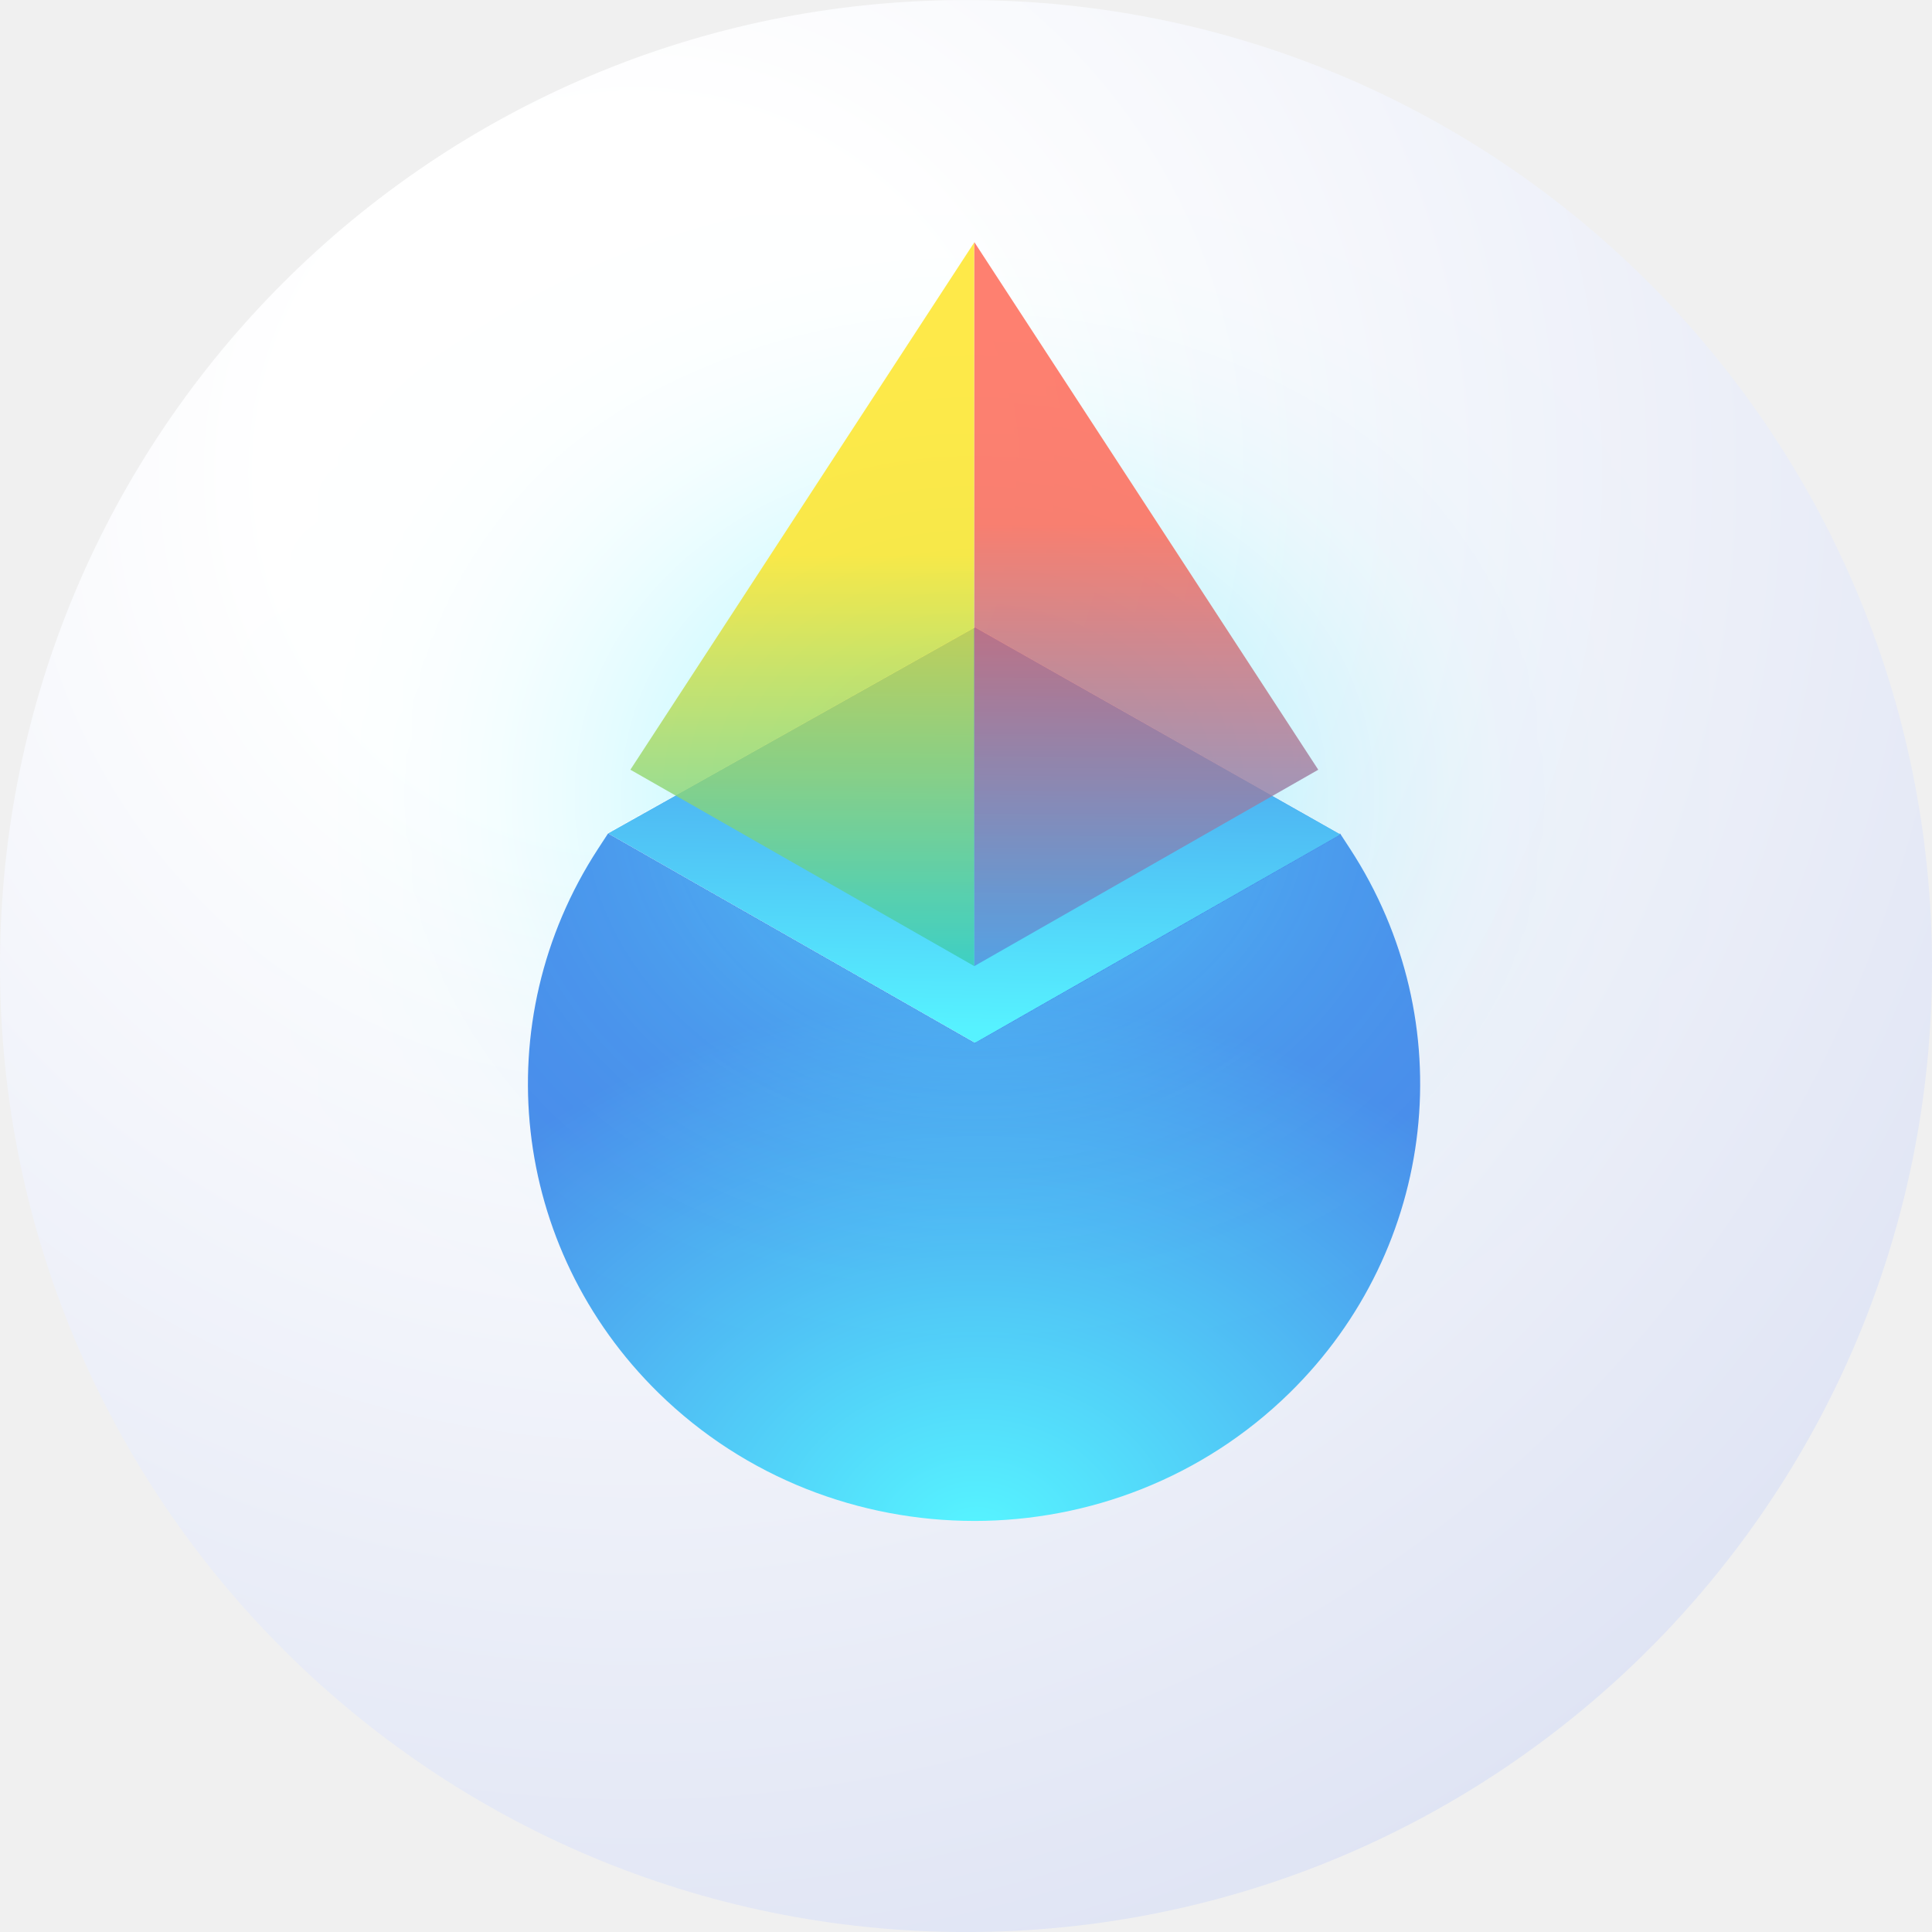
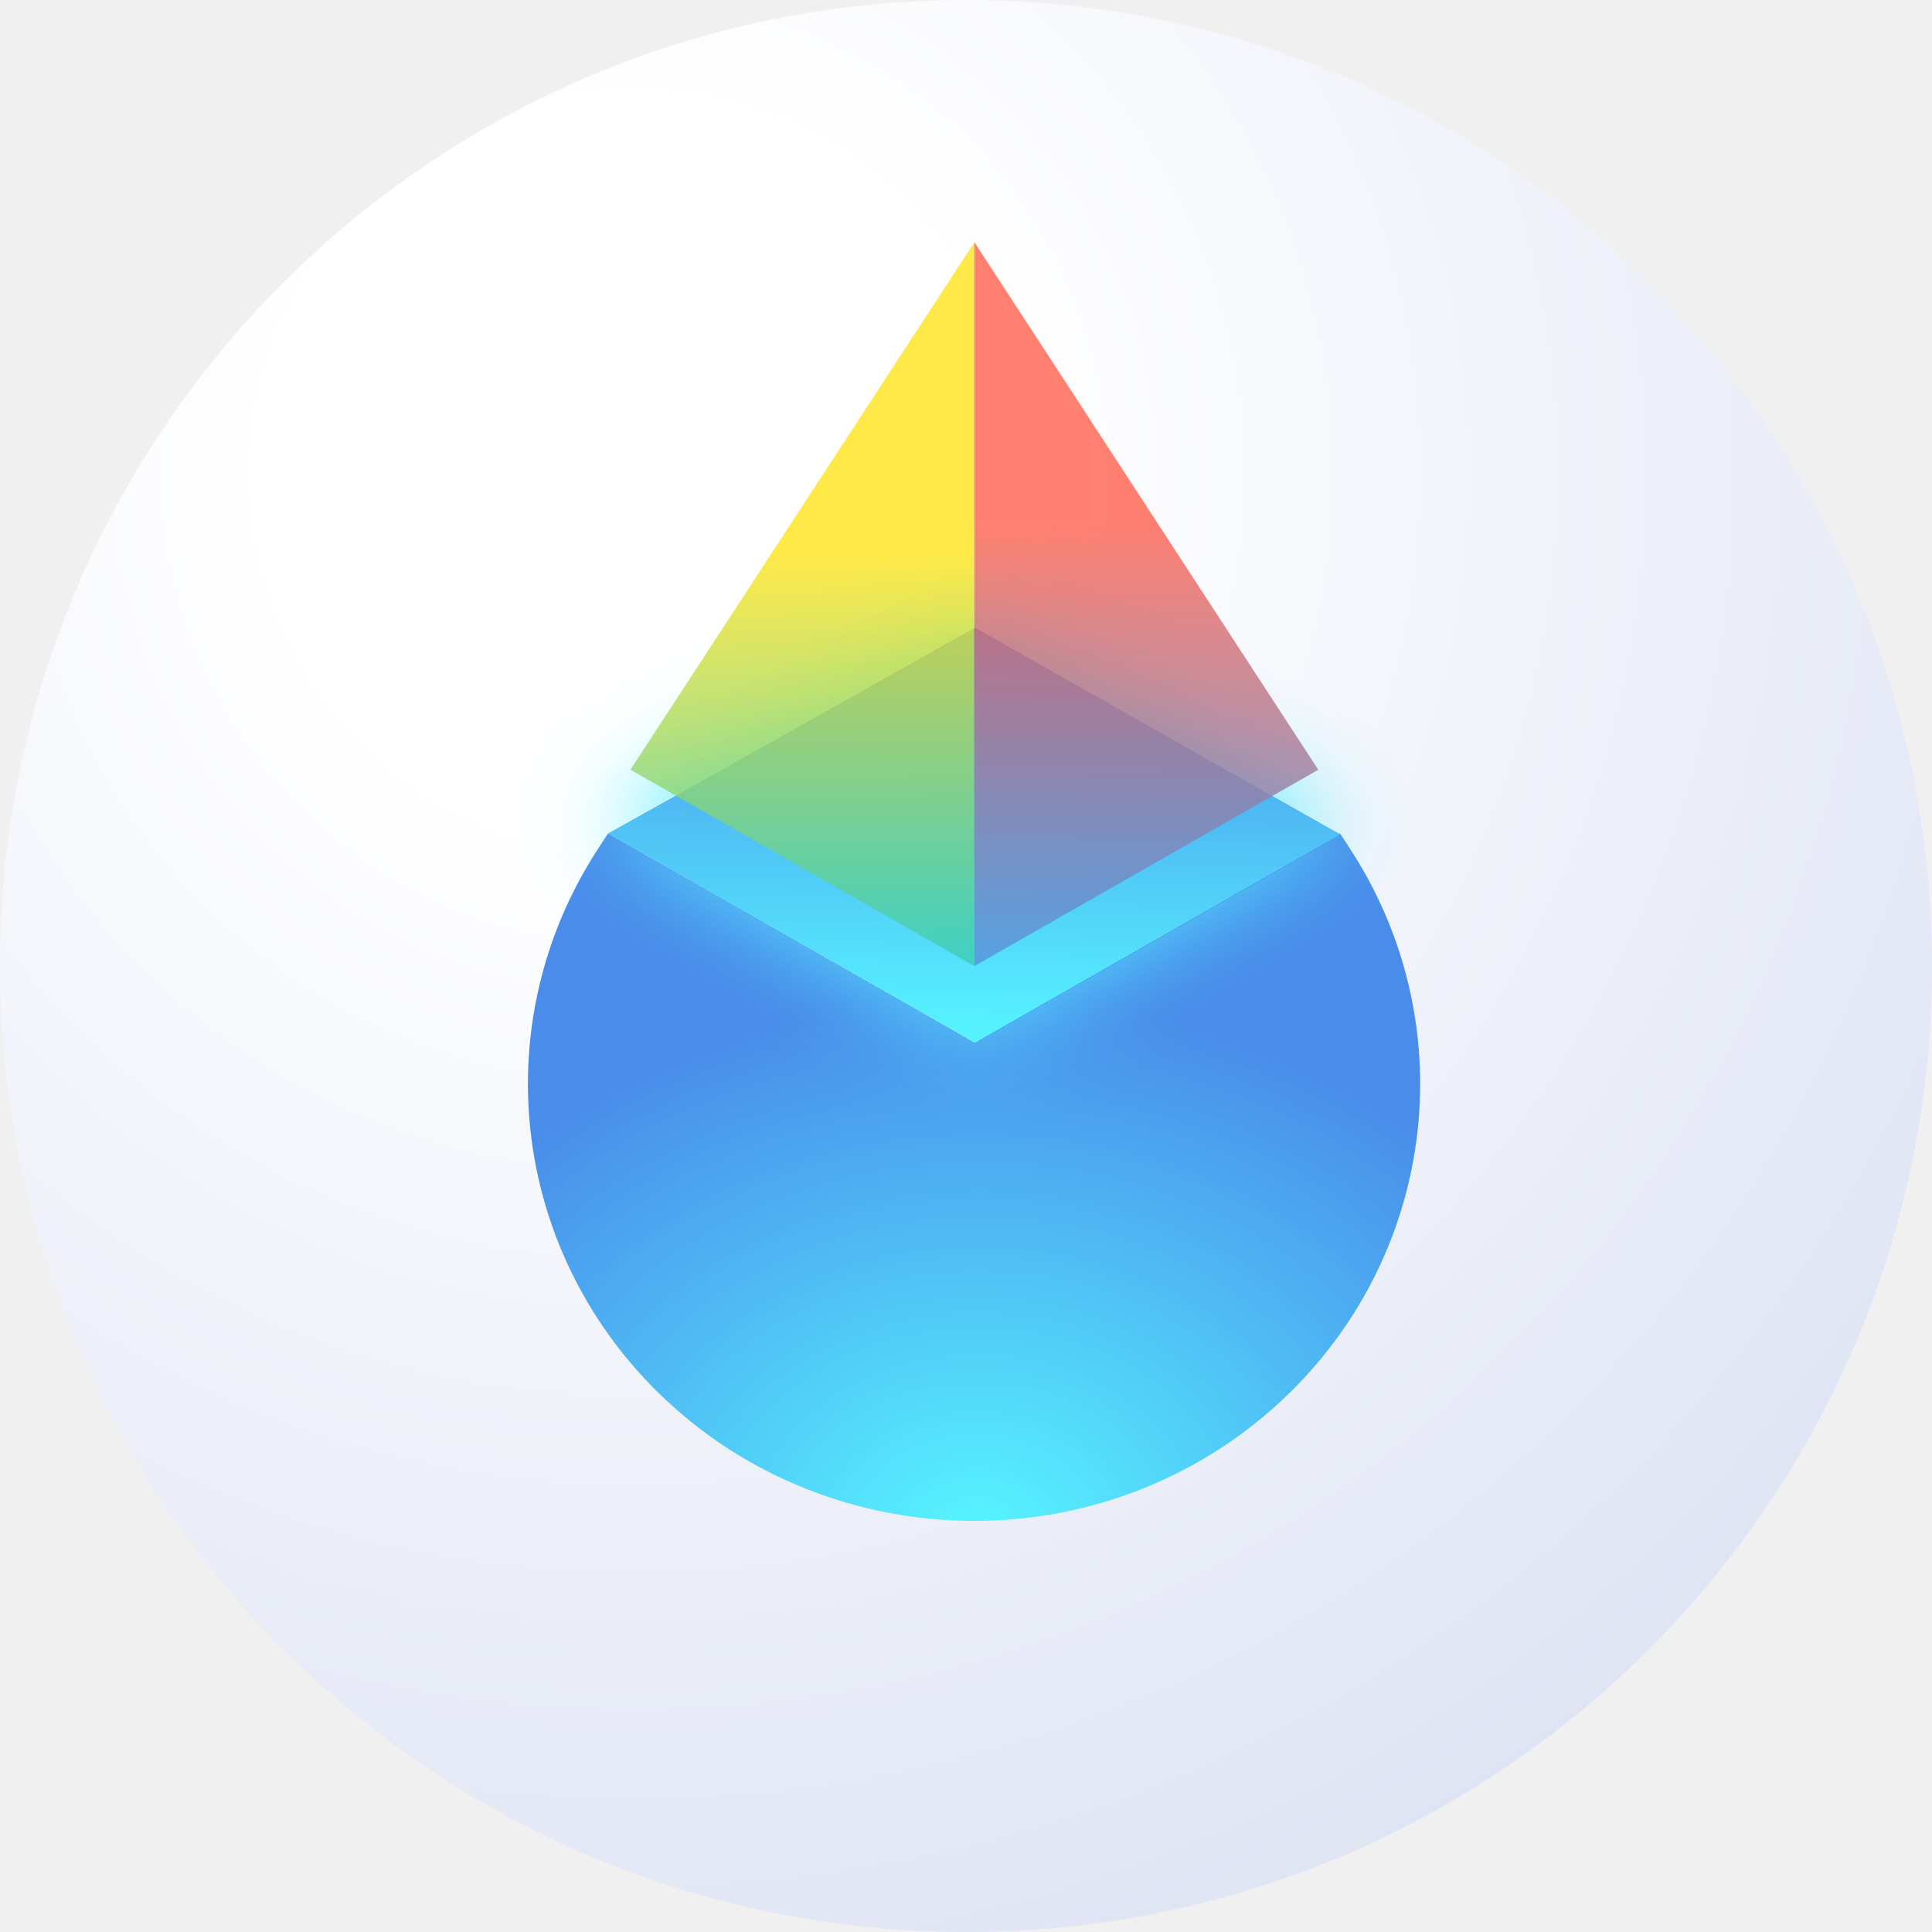
- <svg xmlns="http://www.w3.org/2000/svg" width="150" height="150" viewBox="0 0 150 150" fill="none">
+ <svg xmlns="http://www.w3.org/2000/svg" width="600" height="600" viewBox="0 0 600 600" fill="none">
  <g clip-path="url(#clip0_1_2)">
-     <path d="M75 150.003C116.421 150.003 150 116.424 150 75.003C150 33.582 116.421 0.003 75 0.003C33.579 0.003 0 33.582 0 75.003C0 116.424 33.579 150.003 75 150.003Z" fill="url(#paint0_radial_1_2)" />
-     <path fill-rule="evenodd" clip-rule="evenodd" d="M47.209 64.709L75.638 80.931L104.038 64.709C103.688 64.909 104.041 64.709 104.041 64.709L104.817 65.898C113.564 79.317 111.61 96.89 100.119 108.148C93.36 114.772 84.497 118.085 75.637 118.086L75.637 118.085C66.78 118.082 57.889 114.77 51.13 108.148C39.64 96.89 37.686 79.317 46.434 65.898L47.209 64.709Z" fill="url(#paint1_radial_1_2)" />
+     <path d="M300 600.012C465.684 600.012 600 465.697 600 300.012C600 134.326 465.684 0.012 300 0.012C134.315 0.012 0 134.326 0 300.012C0 465.697 134.315 600.012 300 600.012Z" fill="url(#paint0_radial_1_2)" />
+     <path fill-rule="evenodd" clip-rule="evenodd" d="M188.836 258.834L302.554 323.722L416.153 258.834C414.75 259.635 416.164 258.834 416.164 258.834L419.268 263.594C454.256 317.268 446.439 387.559 400.478 432.592C373.441 459.087 337.988 472.34 302.547 472.343L302.55 472.338C267.12 472.329 231.554 459.08 204.521 432.592C158.559 387.559 150.745 317.268 185.734 263.594L188.836 258.834Z" fill="url(#paint1_radial_1_2)" />
    <g filter="url(#filter0_d_1_2)">
-       <path d="M75.698 80.962L47.208 64.708L75.698 48.715L104.078 64.784L75.698 80.962Z" fill="url(#paint2_linear_1_2)" />
+       <path d="M302.792 323.847L188.833 258.831L302.792 194.86L416.312 259.138L302.792 323.847Z" fill="url(#paint2_linear_1_2)" />
    </g>
    <g filter="url(#filter1_b_1_2)">
-       <path d="M48.948 59.752L75.64 18.824V75.007L48.946 59.762L48.938 59.767L48.942 59.76L48.938 59.757L48.948 59.752Z" fill="url(#paint3_linear_1_2)" fill-opacity="0.8" />
+       <path d="M195.79 239.007L302.558 75.297V300.028L195.784 239.049L195.751 239.068L195.769 239.04L195.751 239.029L195.79 239.007Z" fill="url(#paint3_linear_1_2)" fill-opacity="0.8" />
    </g>
    <g filter="url(#filter2_b_1_2)">
-       <path d="M102.35 59.762L75.647 75.007V18.799L102.35 59.762Z" fill="url(#paint4_linear_1_2)" fill-opacity="0.8" />
+       <path d="M409.402 239.05L302.588 300.028V75.198L409.402 239.05Z" fill="url(#paint4_linear_1_2)" fill-opacity="0.8" />
    </g>
  </g>
  <defs>
-     <filter id="filter0_d_1_2" x="18.208" y="16.715" width="114.87" height="90.247" filterUnits="userSpaceOnUse" color-interpolation-filters="sRGB">
+     <filter id="filter0_d_1_2" x="159.833" y="162.86" width="285.478" height="186.988" filterUnits="userSpaceOnUse" color-interpolation-filters="sRGB">
      <feFlood flood-opacity="0" result="BackgroundImageFix" />
      <feColorMatrix in="SourceAlpha" type="matrix" values="0 0 0 0 0 0 0 0 0 0 0 0 0 0 0 0 0 0 127 0" result="hardAlpha" />
      <feOffset dy="-3" />
      <feGaussianBlur stdDeviation="14.5" />
      <feComposite in2="hardAlpha" operator="out" />
      <feColorMatrix type="matrix" values="0 0 0 0 0.333 0 0 0 0 0.922 0 0 0 0 0.996 0 0 0 1 0" />
      <feBlend mode="normal" in2="BackgroundImageFix" result="effect1_dropShadow_1_2" />
      <feBlend mode="normal" in="SourceGraphic" in2="effect1_dropShadow_1_2" result="shape" />
    </filter>
-     <filter id="filter1_b_1_2" x="39.938" y="9.824" width="44.702" height="74.183" filterUnits="userSpaceOnUse" color-interpolation-filters="sRGB">
+     <filter id="filter1_b_1_2" x="186.751" y="66.297" width="124.808" height="242.731" filterUnits="userSpaceOnUse" color-interpolation-filters="sRGB">
      <feFlood flood-opacity="0" result="BackgroundImageFix" />
      <feGaussianBlur in="BackgroundImageFix" stdDeviation="4.5" />
      <feComposite in2="SourceAlpha" operator="in" result="effect1_backgroundBlur_1_2" />
      <feBlend mode="normal" in="SourceGraphic" in2="effect1_backgroundBlur_1_2" result="shape" />
    </filter>
-     <filter id="filter2_b_1_2" x="66.647" y="9.8" width="44.703" height="74.207" filterUnits="userSpaceOnUse" color-interpolation-filters="sRGB">
+     <filter id="filter2_b_1_2" x="293.588" y="66.198" width="124.813" height="242.83" filterUnits="userSpaceOnUse" color-interpolation-filters="sRGB">
      <feFlood flood-opacity="0" result="BackgroundImageFix" />
      <feGaussianBlur in="BackgroundImageFix" stdDeviation="4.5" />
      <feComposite in2="SourceAlpha" operator="in" result="effect1_backgroundBlur_1_2" />
      <feBlend mode="normal" in="SourceGraphic" in2="effect1_backgroundBlur_1_2" result="shape" />
    </filter>
-     <radialGradient id="paint0_radial_1_2" cx="0" cy="0" r="1" gradientUnits="userSpaceOnUse" gradientTransform="translate(49 35.878) rotate(54.1676) scale(124.27 124.27)">
+     <radialGradient id="paint0_radial_1_2" cx="0" cy="0" r="1" gradientUnits="userSpaceOnUse" gradientTransform="translate(196 143.512) rotate(54.1676) scale(497.082 497.082)">
      <stop offset="0.231" stop-color="white" />
      <stop offset="1" stop-color="#DFE4F4" />
    </radialGradient>
-     <radialGradient id="paint1_radial_1_2" cx="0" cy="0" r="1" gradientUnits="userSpaceOnUse" gradientTransform="translate(75.625 119.498) rotate(-91.9595) scale(42.2642 52.3692)">
+     <radialGradient id="paint1_radial_1_2" cx="0" cy="0" r="1" gradientUnits="userSpaceOnUse" gradientTransform="translate(302.5 477.991) rotate(-91.9595) scale(169.057 209.477)">
      <stop offset="0.036" stop-color="#56F2FF" />
      <stop offset="1" stop-color="#498CEA" />
    </radialGradient>
-     <linearGradient id="paint2_linear_1_2" x1="75.643" y1="80.962" x2="76.329" y2="48.73" gradientUnits="userSpaceOnUse">
+     <linearGradient id="paint2_linear_1_2" x1="302.573" y1="323.848" x2="305.318" y2="194.918" gradientUnits="userSpaceOnUse">
      <stop offset="0.036" stop-color="#56F2FF" />
      <stop offset="1" stop-color="#498CEA" />
    </linearGradient>
-     <linearGradient id="paint3_linear_1_2" x1="62.289" y1="18.824" x2="62.289" y2="75.007" gradientUnits="userSpaceOnUse">
+     <linearGradient id="paint3_linear_1_2" x1="249.154" y1="75.297" x2="249.154" y2="300.028" gradientUnits="userSpaceOnUse">
      <stop offset="0.431" stop-color="#FFE41B" />
      <stop offset="1" stop-color="#38CBB6" />
    </linearGradient>
-     <linearGradient id="paint4_linear_1_2" x1="88.999" y1="18.799" x2="88.999" y2="75.007" gradientUnits="userSpaceOnUse">
+     <linearGradient id="paint4_linear_1_2" x1="355.995" y1="75.198" x2="355.995" y2="300.028" gradientUnits="userSpaceOnUse">
      <stop offset="0.388" stop-color="#FF604C" />
      <stop offset="1" stop-color="#5491DE" />
    </linearGradient>
    <clipPath id="clip0_1_2">
-       <rect width="150" height="150" fill="white" />
+       <rect width="600" height="600" fill="white" />
    </clipPath>
  </defs>
</svg>
